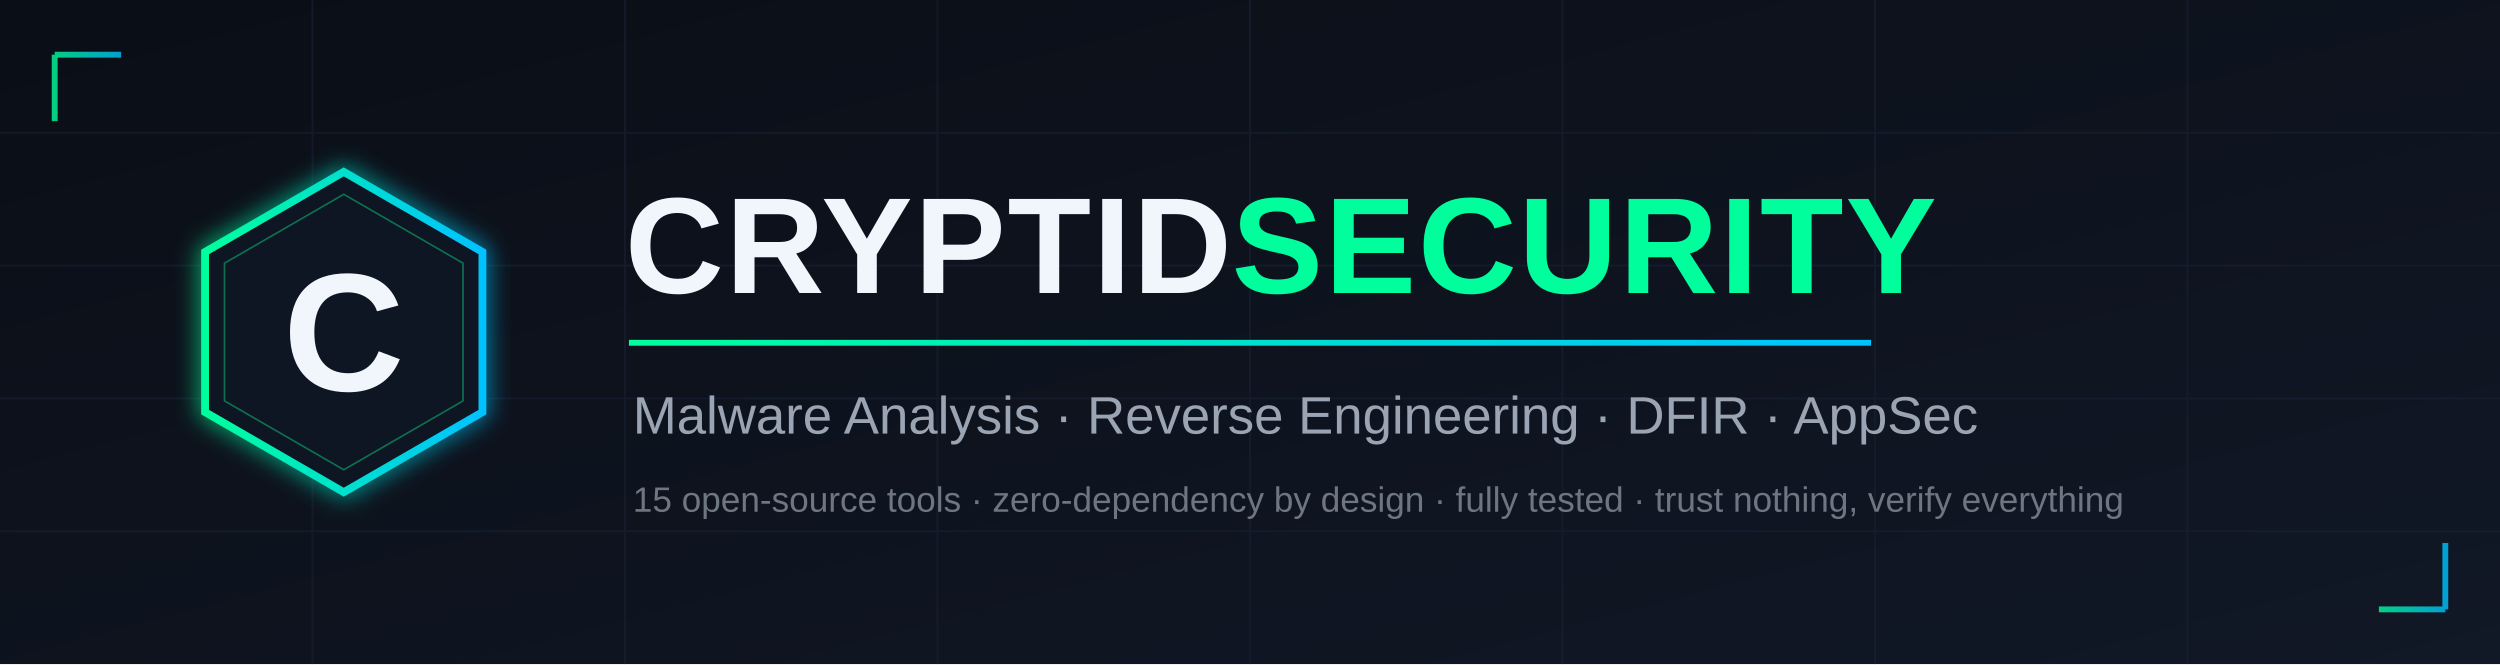
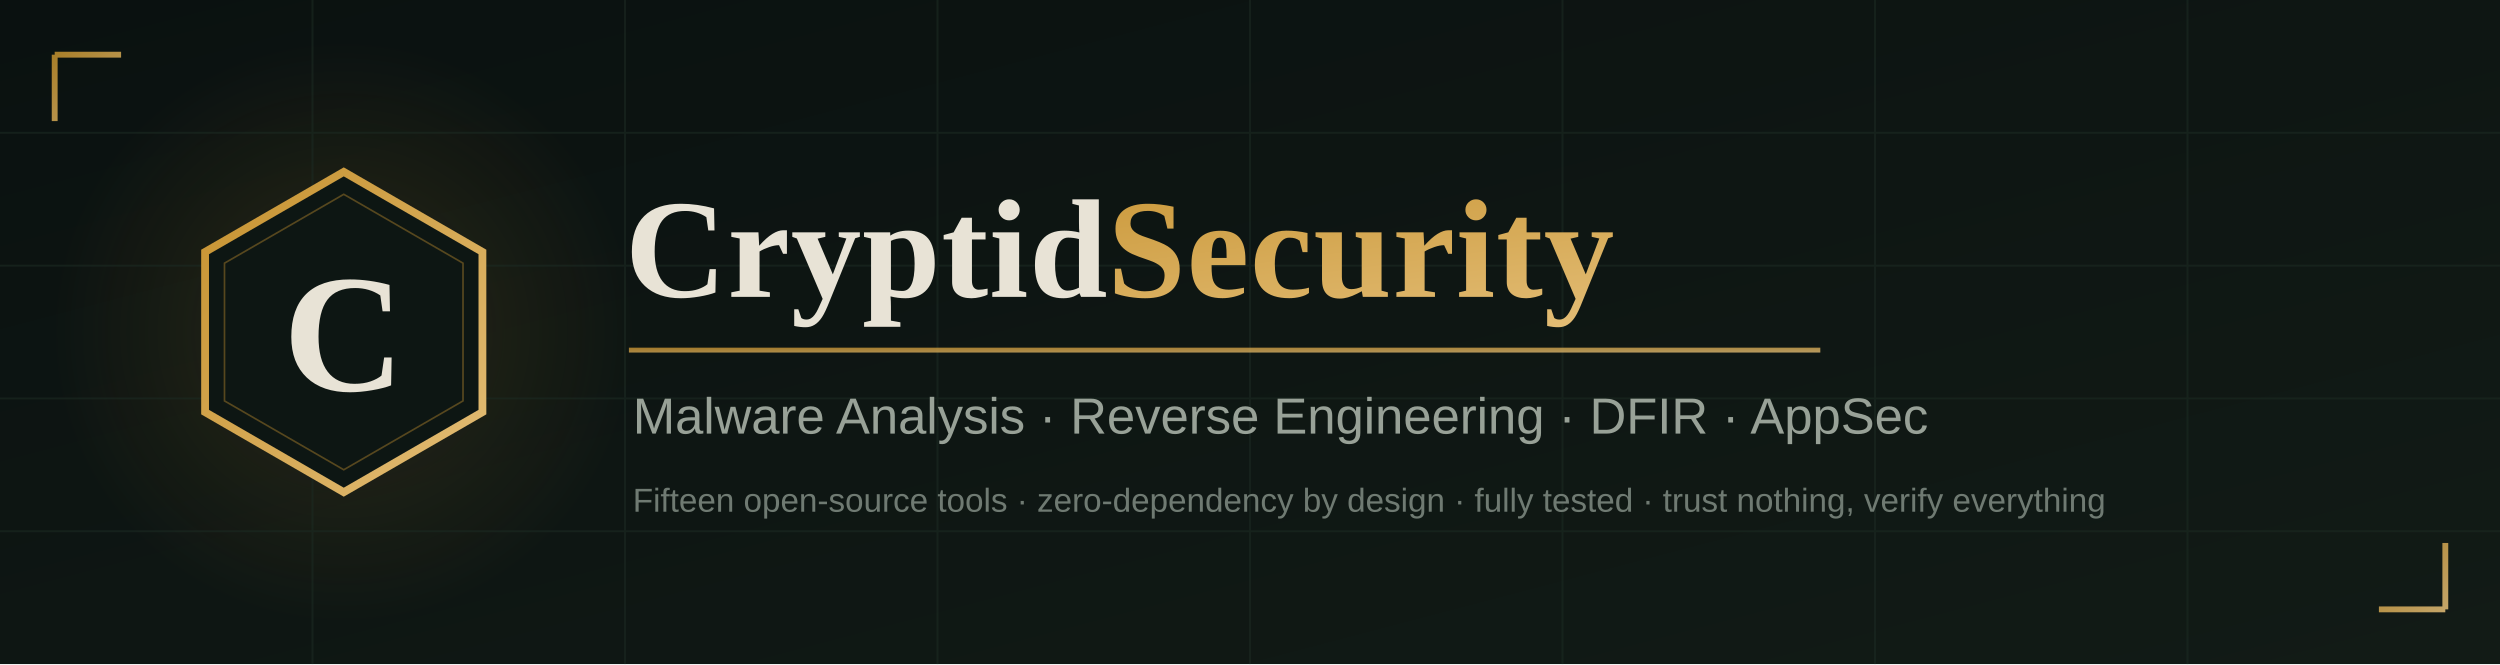
<svg xmlns="http://www.w3.org/2000/svg" width="1280" height="340" viewBox="0 0 1280 340" font-family="'Segoe UI',system-ui,Arial,sans-serif">
  <defs>
    <linearGradient id="bg" x1="0" y1="0" x2="1" y2="1">
-       <stop offset="0" stop-color="#0a0e16" />
-       <stop offset="1" stop-color="#111826" />
+       <stop offset="0" stop-color="#0a1110" />
+       <stop offset="1" stop-color="#121b16" />
    </linearGradient>
-     <linearGradient id="accent" x1="0" y1="0" x2="1" y2="0">
-       <stop offset="0" stop-color="#00ff9c" />
-       <stop offset="1" stop-color="#00c2ff" />
+     <linearGradient id="brass" x1="0" y1="0" x2="1" y2="1">
+       <stop offset="0" stop-color="#c6922f" />
+       <stop offset="1" stop-color="#e3bd76" />
    </linearGradient>
-     <radialGradient id="eye" cx="0.5" cy="0.45" r="0.6">
-       <stop offset="0" stop-color="#ff6b6b" />
-       <stop offset="0.6" stop-color="#e01e1e" />
-       <stop offset="1" stop-color="#7a0000" />
+     <radialGradient id="halo" cx="0.5" cy="0.5" r="0.5">
+       <stop offset="0" stop-color="#c6922f" stop-opacity="0.16" />
+       <stop offset="1" stop-color="#c6922f" stop-opacity="0" />
    </radialGradient>
-     <filter id="glow" x="-50%" y="-50%" width="200%" height="200%">
-       <feGaussianBlur stdDeviation="6" result="b" />
-       <feMerge>
-         <feMergeNode in="b" />
-         <feMergeNode in="SourceGraphic" />
-       </feMerge>
-     </filter>
  </defs>
  <rect width="1280" height="340" fill="url(#bg)" />
-   <g stroke="#172033" stroke-width="1" opacity="0.6">
+   <circle cx="176" cy="170" r="150" fill="url(#halo)" />
+   <g stroke="#1b2922" stroke-width="1" opacity="0.6">
    <path d="M0 68 H1280 M0 136 H1280 M0 204 H1280 M0 272 H1280" />
    <path d="M160 0 V340 M320 0 V340 M480 0 V340 M640 0 V340 M800 0 V340 M960 0 V340 M1120 0 V340" />
  </g>
-   <g stroke="url(#accent)" stroke-width="3" opacity="0.8" fill="none">
+   <g stroke="url(#brass)" stroke-width="3" opacity="0.85" fill="none">
    <path d="M28 28 h34 M28 28 v34" />
    <path d="M1252 312 h-34 M1252 312 v-34" />
  </g>
-   <g transform="translate(176,170)" filter="url(#glow)">
-     <polygon points="0,-82 71,-41 71,41 0,82 -71,41 -71,-41" fill="#0d1320" stroke="url(#accent)" stroke-width="4" />
-     <polygon points="0,-82 71,-41 71,41 0,82 -71,41 -71,-41" fill="none" stroke="#00ff9c" stroke-width="1" opacity="0.4" transform="scale(0.86)" />
-     <text x="0" y="30" text-anchor="middle" font-size="86" font-weight="800" fill="#f0f6fc">C</text>
+   <g transform="translate(176,170)">
+     <polygon points="0,-82 71,-41 71,41 0,82 -71,41 -71,-41" fill="#0d1613" stroke="url(#brass)" stroke-width="4" />
+     <polygon points="0,-82 71,-41 71,41 0,82 -71,41 -71,-41" fill="none" stroke="#c6922f" stroke-width="1" opacity="0.4" transform="scale(0.86)" />
+     <text x="0" y="30" text-anchor="middle" font-family="Georgia,'Times New Roman',serif" font-size="86" font-weight="600" fill="#e8e3d6">C</text>
  </g>
-   <text x="320" y="150" fill="#f0f6fc" font-size="70" font-weight="800" letter-spacing="1">CRYPTID<tspan fill="#00ff9c"> SECURITY</tspan>
+   <text x="320" y="152" fill="#e8e3d6" font-family="Georgia,'Times New Roman',serif" font-size="72" font-weight="600" letter-spacing="0.5">Cryptid<tspan fill="url(#brass)"> Security</tspan>
  </text>
-   <rect x="322" y="174" width="636" height="3" fill="url(#accent)" />
-   <text x="324" y="222" fill="#9aa4b2" font-size="27" font-weight="500">Malware Analysis · Reverse Engineering · DFIR · AppSec</text>
-   <text x="324" y="262" fill="#6e7681" font-size="18">15 open-source tools  ·  zero-dependency by design  ·  fully tested  ·  trust nothing, verify everything</text>
+   <rect x="322" y="178" width="610" height="2.5" fill="url(#brass)" opacity="0.8" />
+   <text x="324" y="222" fill="#98a197" font-size="26">Malware Analysis   ·   Reverse Engineering   ·   DFIR   ·   AppSec</text>
+   <text x="324" y="262" fill="#6f7a72" font-size="17">Fifteen open-source tools   ·   zero-dependency by design   ·   fully tested   ·   trust nothing, verify everything</text>
</svg>
